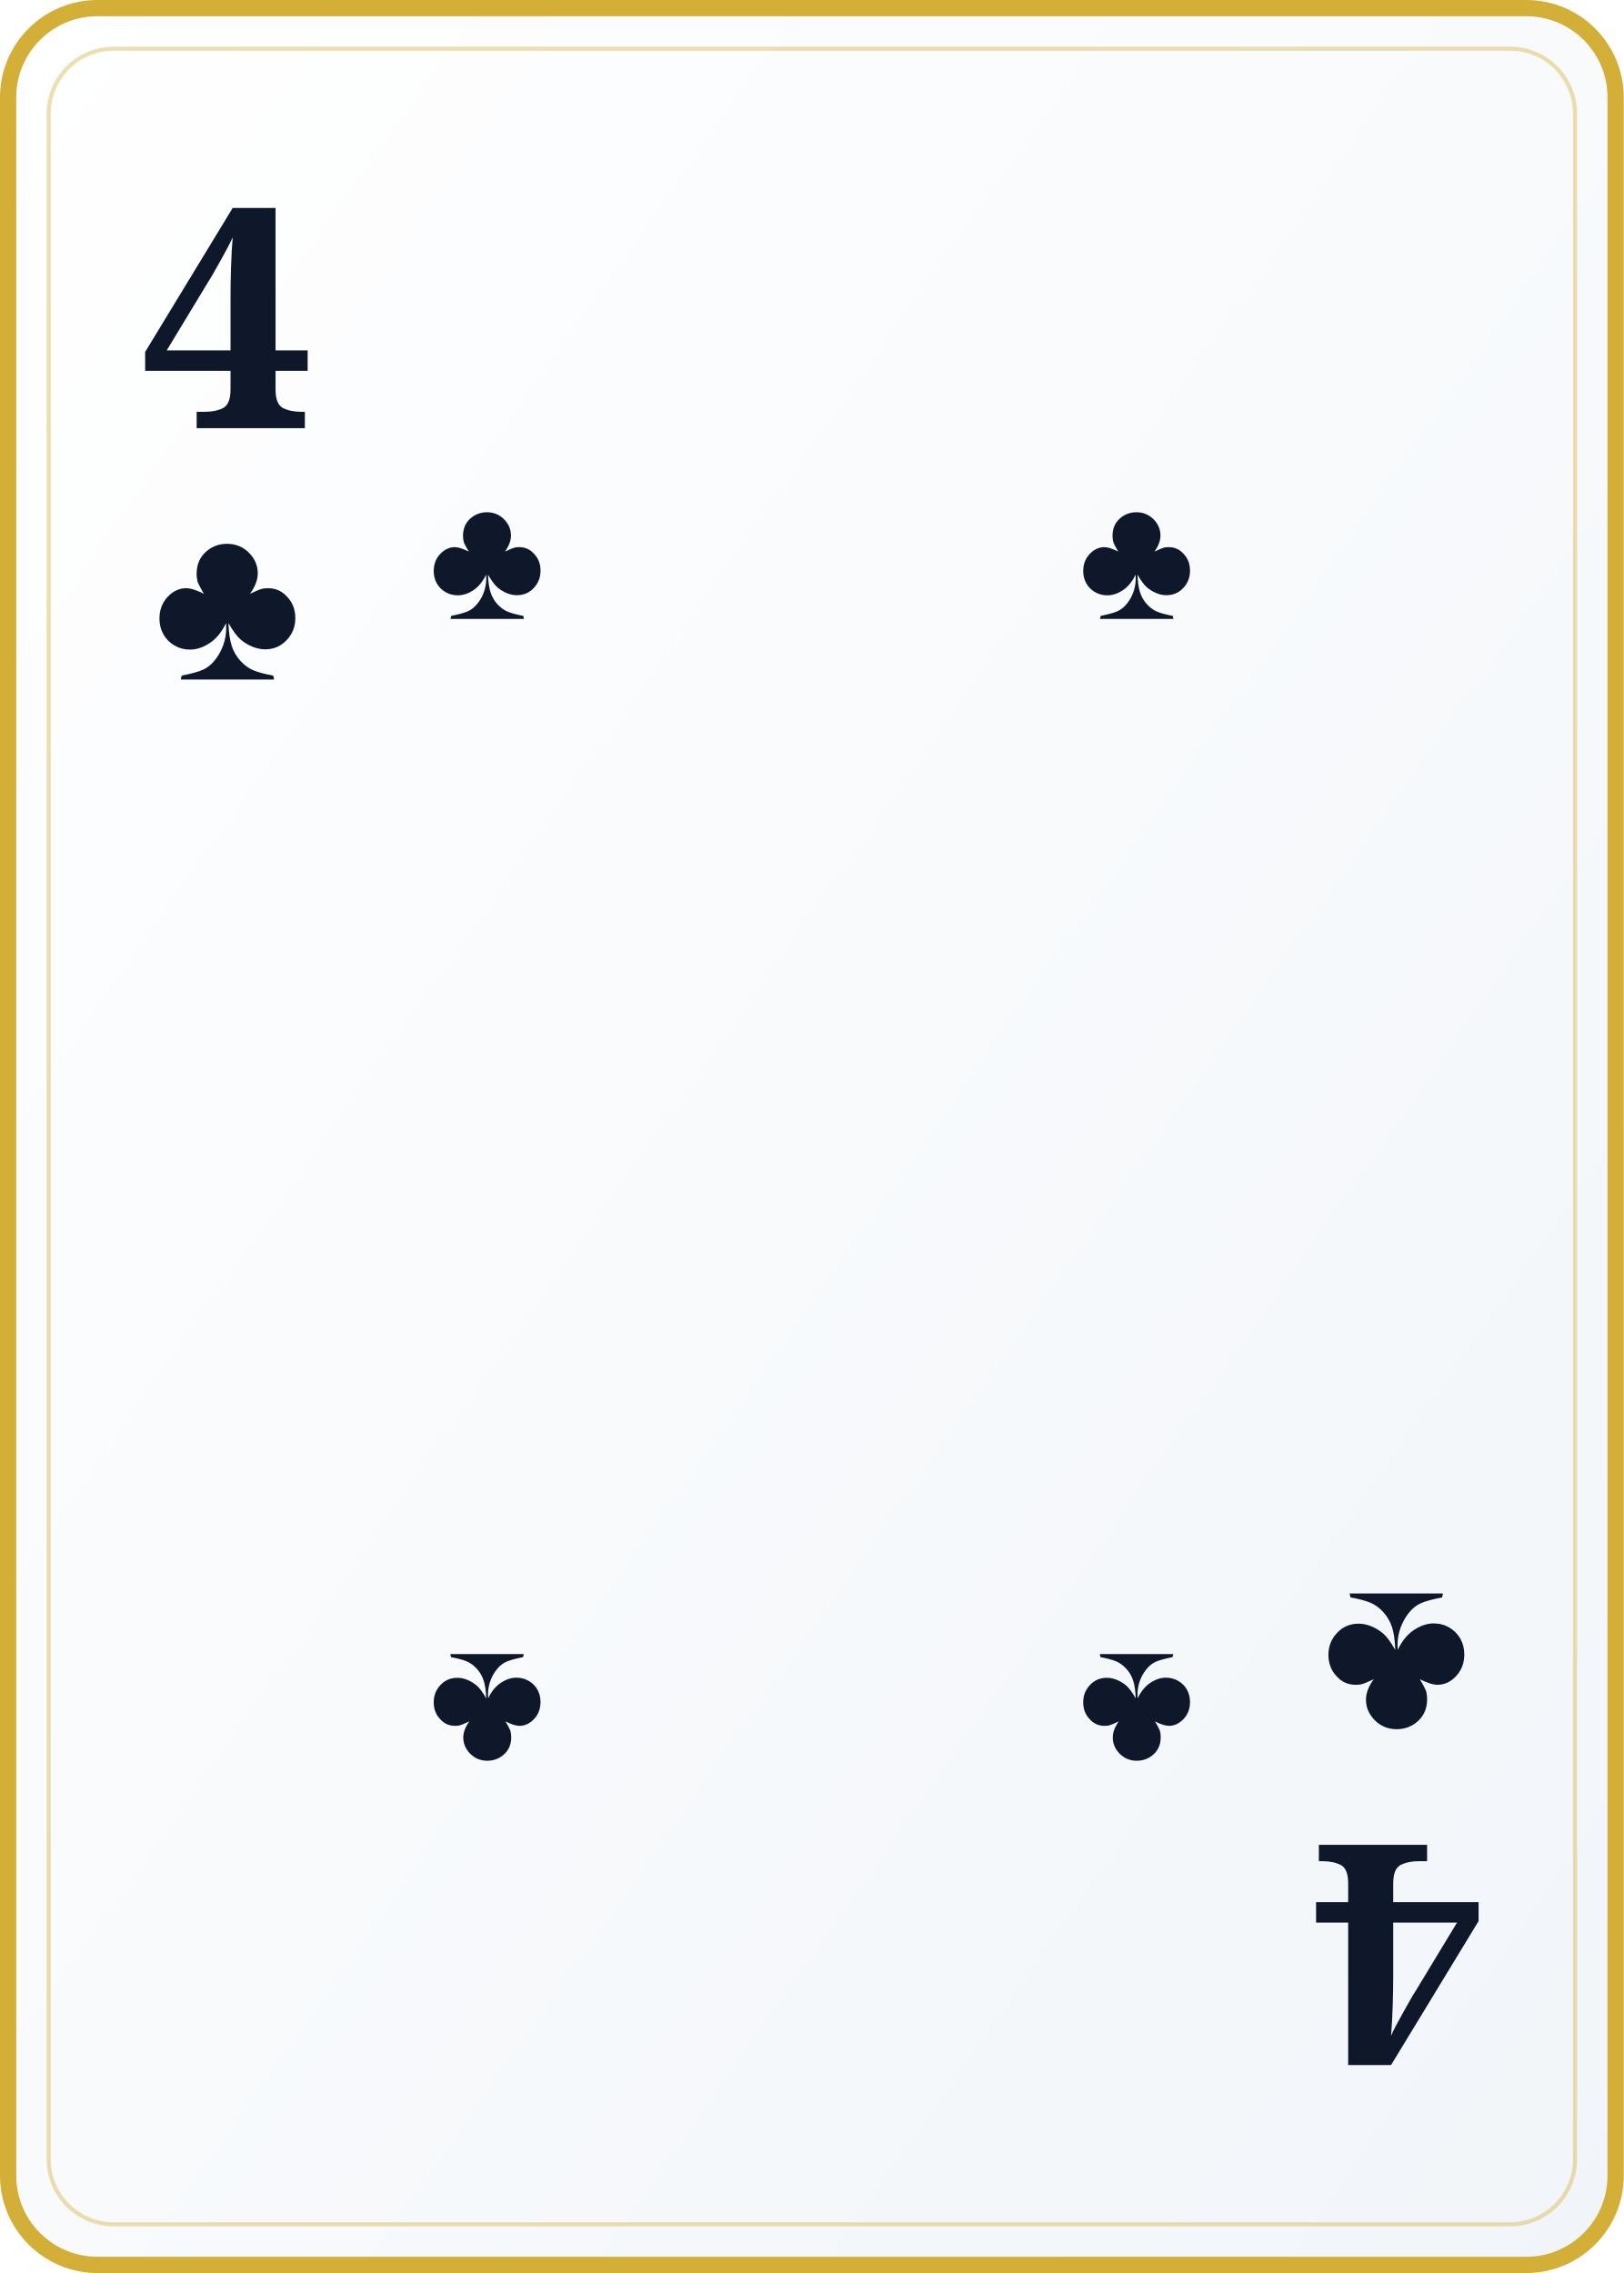
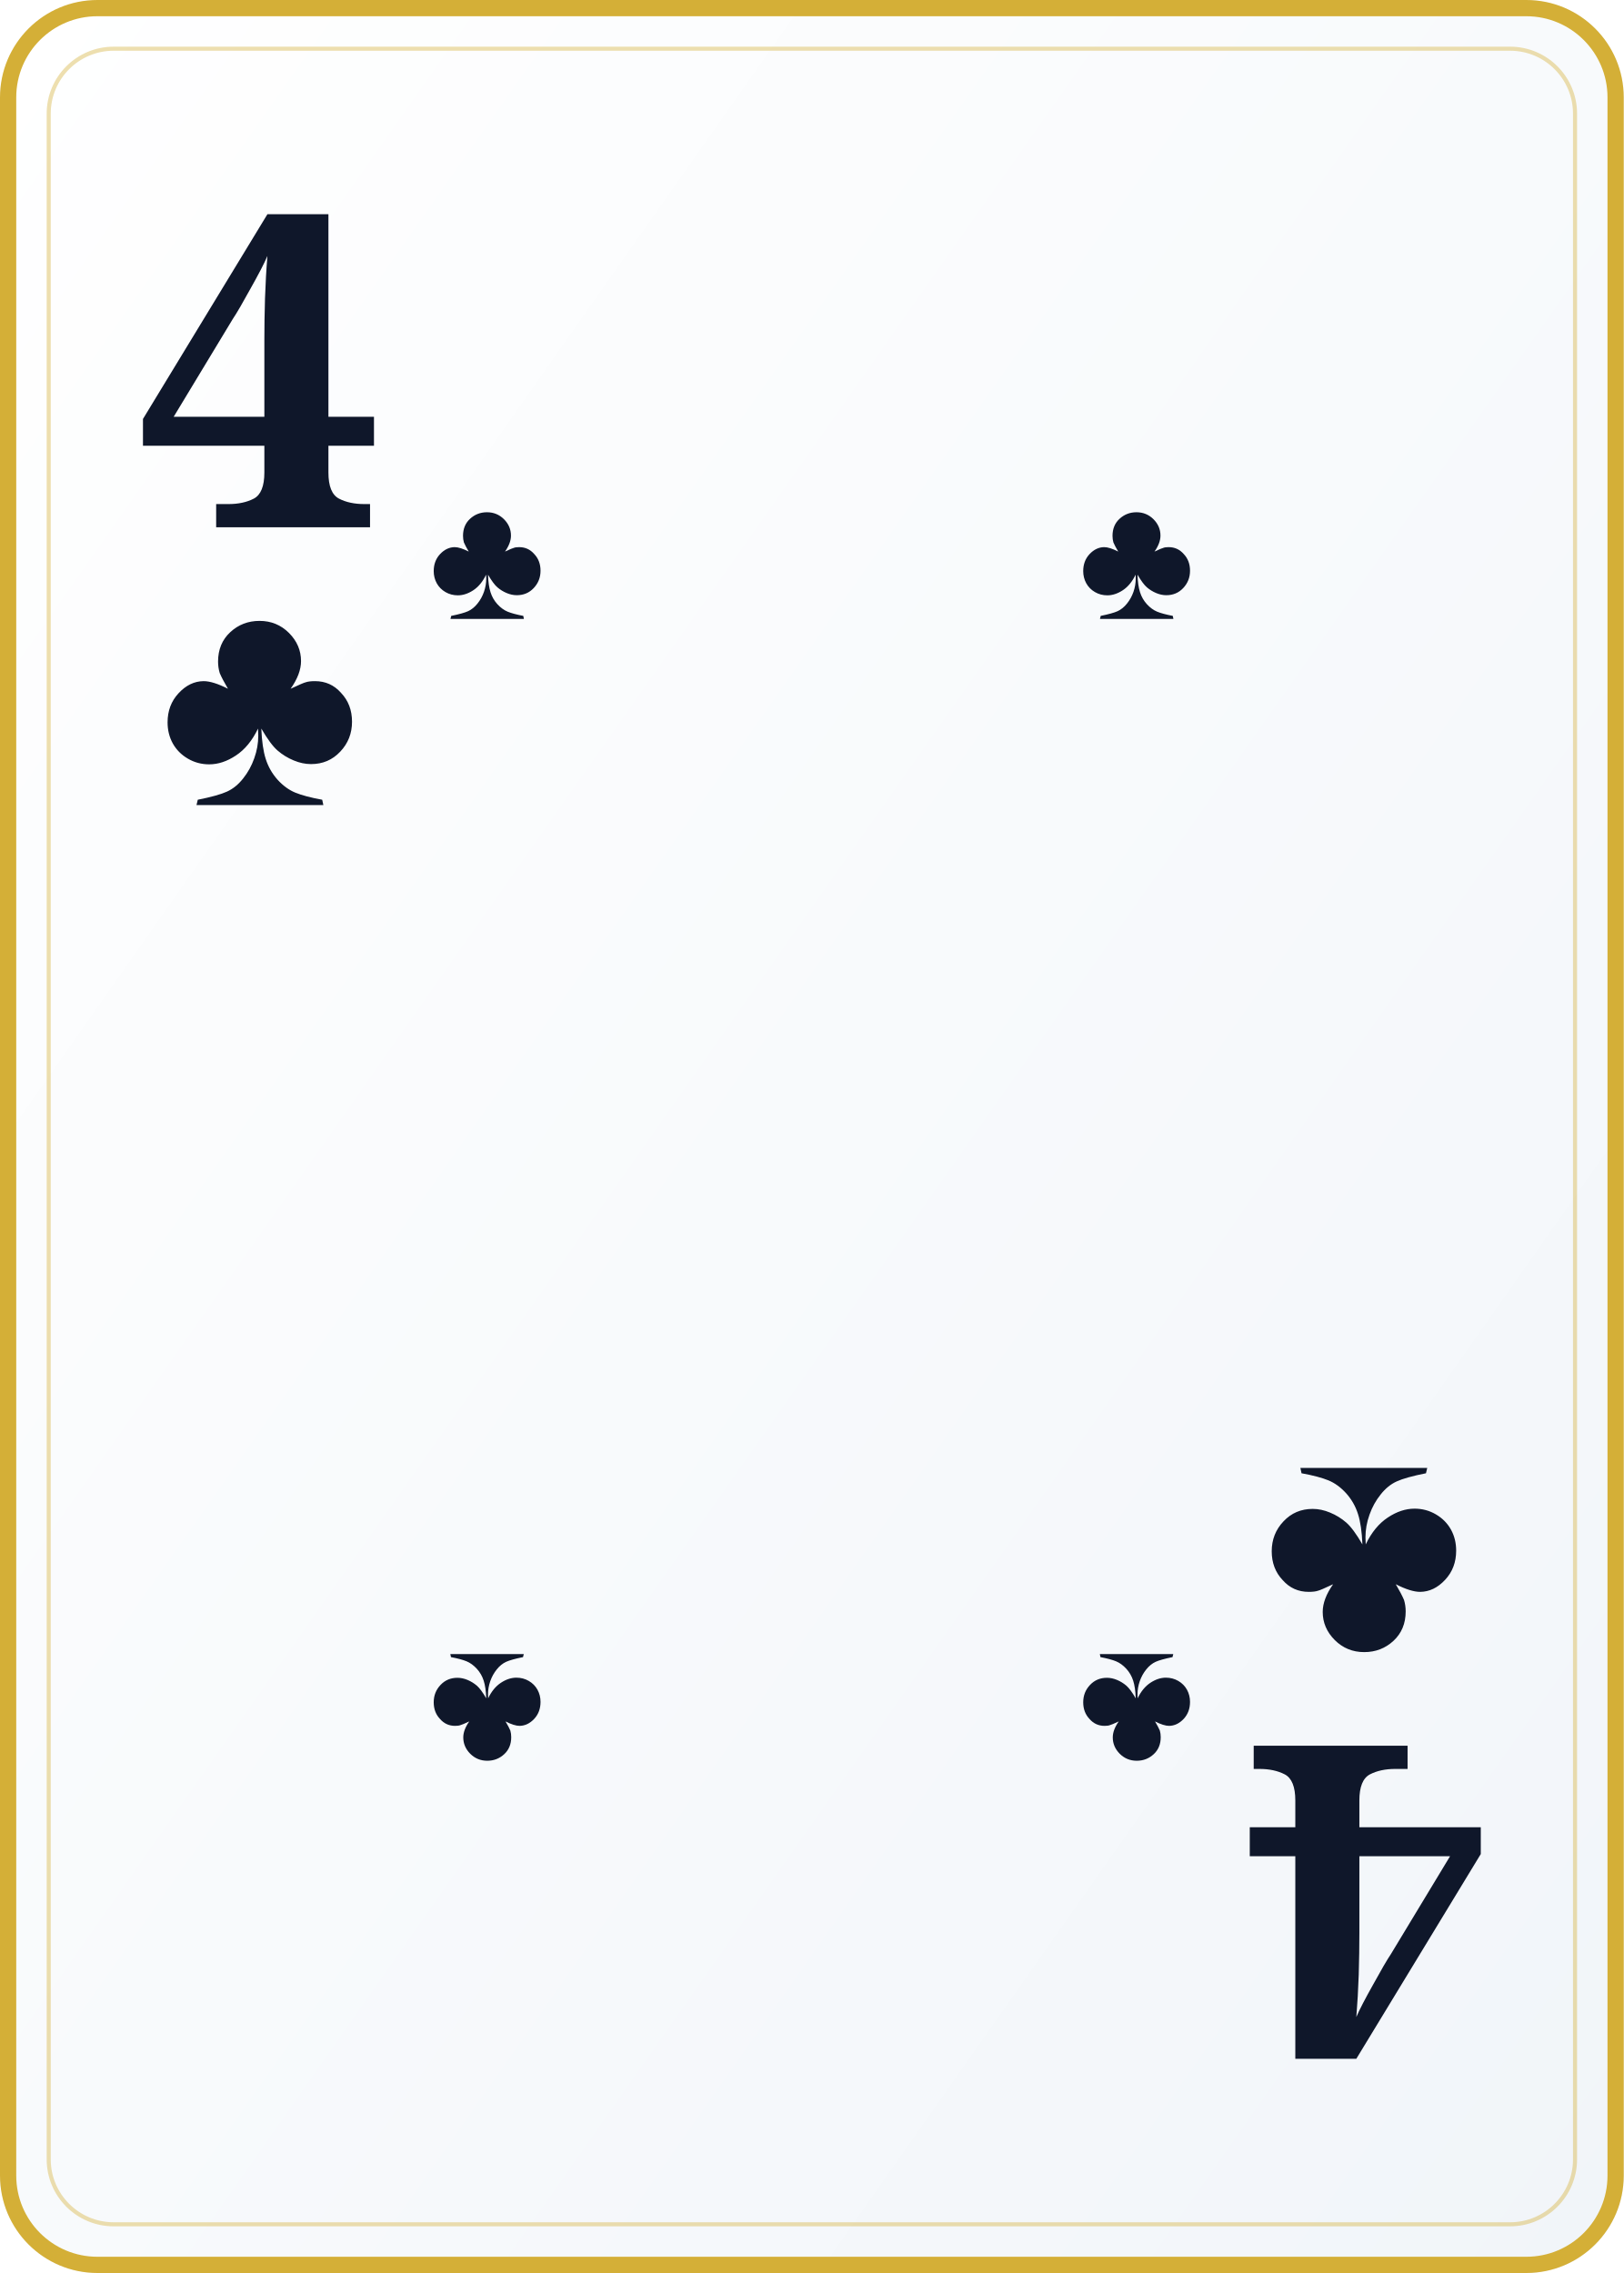
<svg xmlns="http://www.w3.org/2000/svg" viewBox="0 0 200 280" width="200" height="280">
  <defs>
    <linearGradient id="cardBg" x1="0%" y1="0%" x2="100%" y2="100%">
      <stop offset="0%" style="stop-color:#ffffff" />
      <stop offset="100%" style="stop-color:#f1f5f9" />
    </linearGradient>
  </defs>
  <rect width="200" height="280" rx="12" fill="url(#cardBg)" />
  <rect x="1" y="1" width="198" height="278" rx="11" fill="none" stroke="#d4af37" stroke-width="2" />
  <rect x="6" y="6" width="188" height="268" rx="8" fill="none" stroke="#d4af37" stroke-width="0.5" opacity="0.4" />
-   <text x="28" y="38" font-family="Georgia,serif" font-size="38" font-weight="900" fill="#0f172a" text-anchor="middle" dominant-baseline="central">4</text>
-   <text x="28" y="74" font-family="Arial,sans-serif" font-size="28" fill="#0f172a" text-anchor="middle" dominant-baseline="central">♣</text>
-   <text x="172" y="242" font-family="Georgia,serif" font-size="38" font-weight="900" fill="#0f172a" text-anchor="middle" dominant-baseline="central" transform="rotate(180,172,242)">4</text>
-   <text x="172" y="206" font-family="Arial,sans-serif" font-size="28" fill="#0f172a" text-anchor="middle" dominant-baseline="central" transform="rotate(180,172,206)">♣</text>
+   <text x="32" y="44" font-family="Georgia,serif" font-size="54" font-weight="900" fill="#0f172a" text-anchor="middle" dominant-baseline="central">4</text>
+   <text x="32" y="86" font-family="Arial,sans-serif" font-size="38" fill="#0f172a" text-anchor="middle" dominant-baseline="central">♣</text>
+   <text x="168" y="236" font-family="Georgia,serif" font-size="54" font-weight="900" fill="#0f172a" text-anchor="middle" dominant-baseline="central" transform="rotate(180,168,236)">4</text>
+   <text x="168" y="194" font-family="Arial,sans-serif" font-size="38" fill="#0f172a" text-anchor="middle" dominant-baseline="central" transform="rotate(180,168,194)">♣</text>
  <text x="60" y="70" font-family="Arial,sans-serif" font-size="22" fill="#0f172a" text-anchor="middle" dominant-baseline="middle">♣</text>
  <text x="140" y="70" font-family="Arial,sans-serif" font-size="22" fill="#0f172a" text-anchor="middle" dominant-baseline="middle">♣</text>
  <text x="60" y="210" font-family="Arial,sans-serif" font-size="22" fill="#0f172a" text-anchor="middle" dominant-baseline="middle" transform="rotate(180,60,210)">♣</text>
  <text x="140" y="210" font-family="Arial,sans-serif" font-size="22" fill="#0f172a" text-anchor="middle" dominant-baseline="middle" transform="rotate(180,140,210)">♣</text>
</svg>
